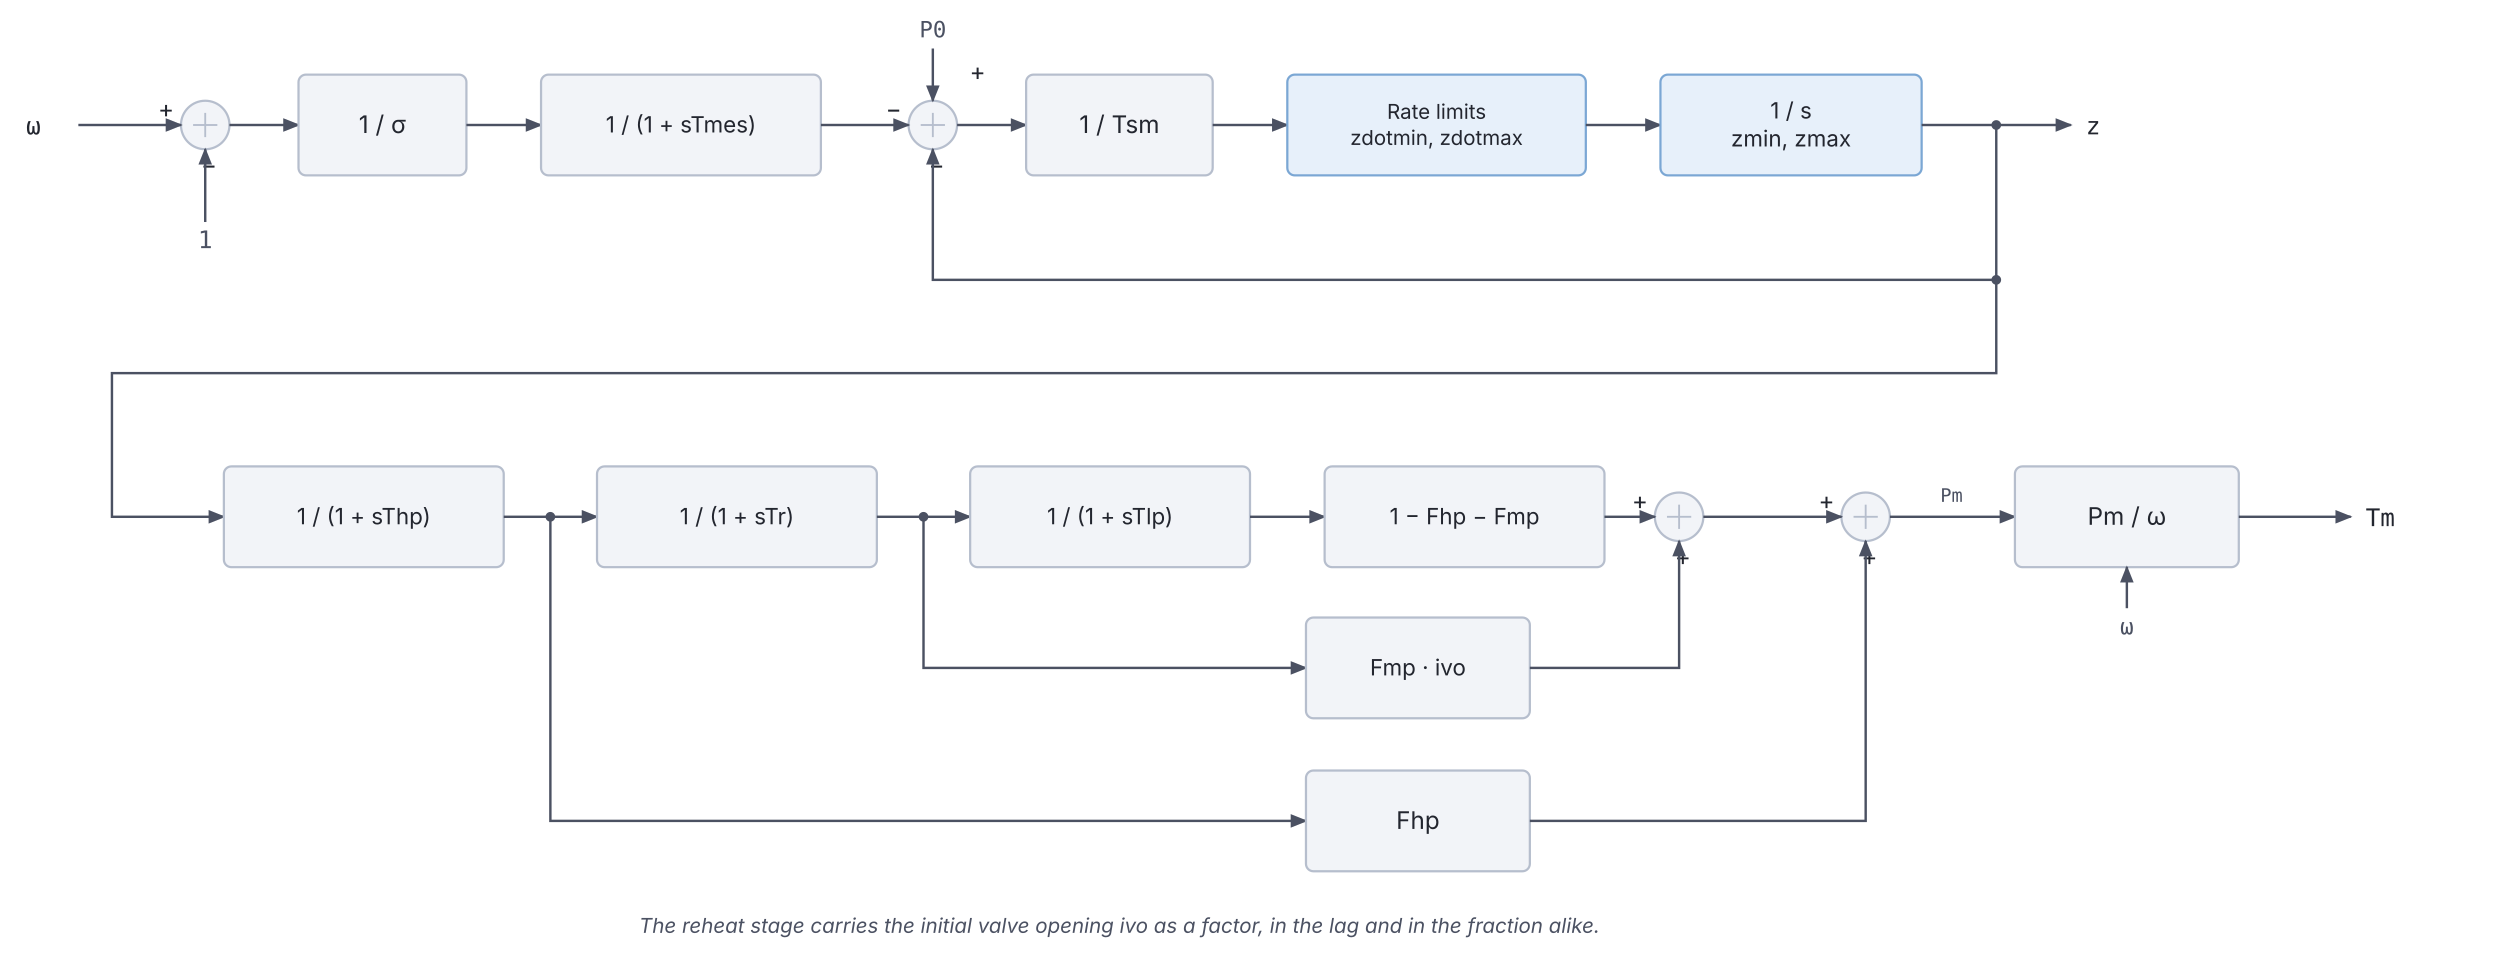
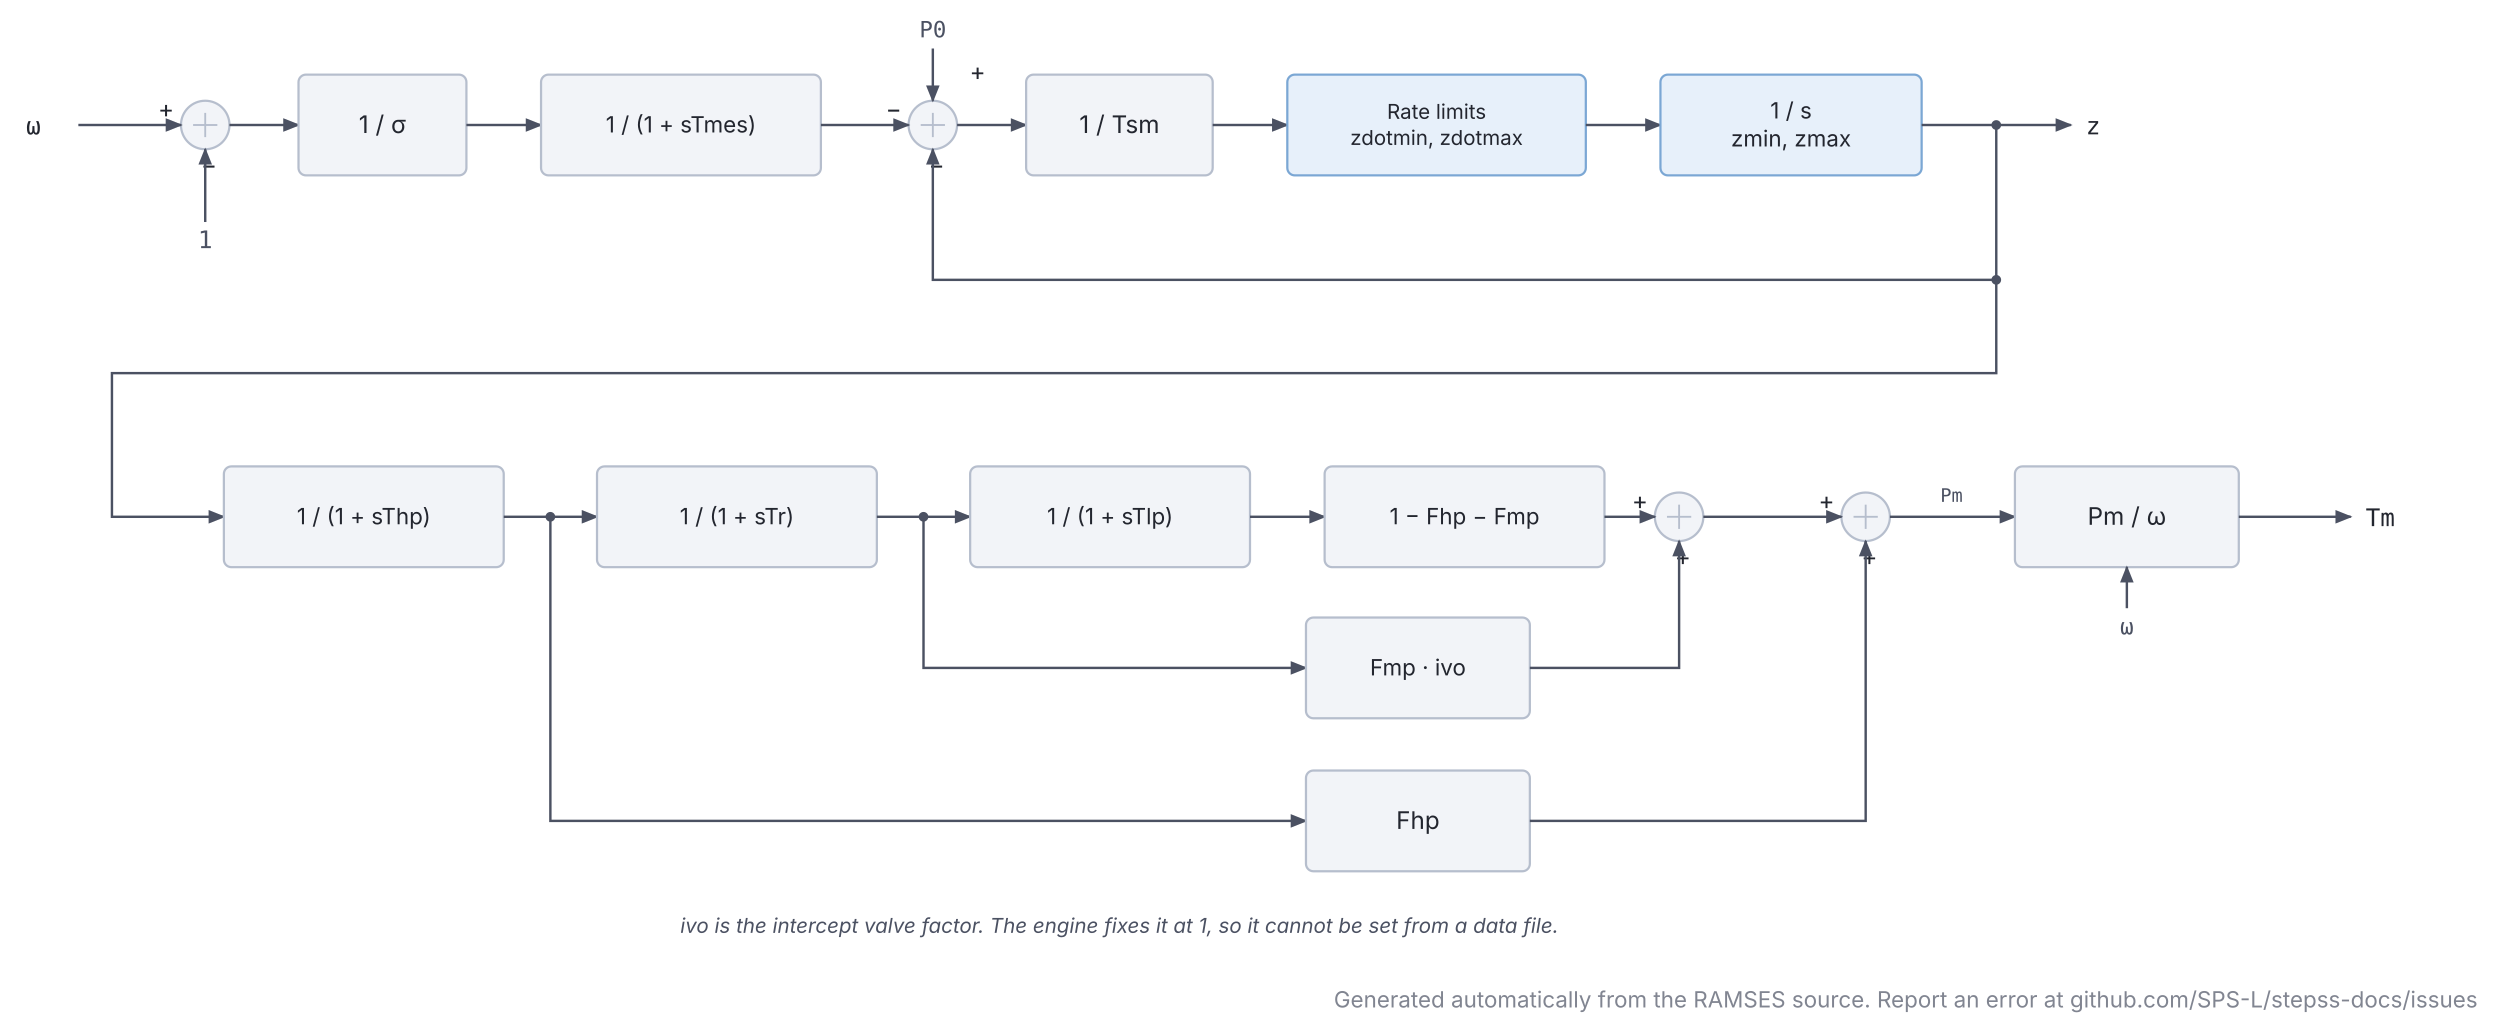
- <svg xmlns="http://www.w3.org/2000/svg" viewBox="0 0 1340 520" width="1340" height="520" role="img">
+ <svg xmlns="http://www.w3.org/2000/svg" viewBox="0 0 1340 550" width="1340" height="550" role="img">
  <defs>
    <marker id="arrow" viewBox="0 0 10 10" refX="9" refY="5" markerWidth="7" markerHeight="7" orient="auto-start-reverse">
      <path d="M 0 1 L 10 5 L 0 9 z" fill="#4b5162" />
    </marker>
    <marker id="arrow-accent" viewBox="0 0 10 10" refX="9" refY="5" markerWidth="7" markerHeight="7" orient="auto-start-reverse">
      <path d="M 0 1 L 10 5 L 0 9 z" fill="#2b6cb0" />
    </marker>
  </defs>
  <text x="14" y="72" text-anchor="start" font-family="JetBrains Mono, SFMono-Regular, Menlo, Consolas, monospace" font-size="13" fill="#23262f">ω</text>
  <circle cx="110" cy="67" r="13" fill="#f2f4f8" stroke="#b6becd" stroke-width="1.2" />
  <path d="M 103.5 67 L 116.5 67 M 110 60.5 L 110 73.5" stroke="#b6becd" stroke-width="1" />
  <text x="89" y="63" text-anchor="middle" font-family="Inter, -apple-system, Segoe UI, Helvetica, Arial, sans-serif" font-size="13" fill="#23262f">+</text>
  <text x="112" y="93" text-anchor="middle" font-family="Inter, -apple-system, Segoe UI, Helvetica, Arial, sans-serif" font-size="13" fill="#23262f">−</text>
  <path d="M 42 67 L 97 67" fill="none" stroke="#4b5162" stroke-width="1.3" marker-end="url(#arrow)" />
  <text x="110" y="133" text-anchor="middle" font-family="JetBrains Mono, SFMono-Regular, Menlo, Consolas, monospace" font-size="13" fill="#4b5162">1</text>
  <path d="M 110 119 L 110 80" fill="none" stroke="#4b5162" stroke-width="1.3" marker-end="url(#arrow)" />
  <path d="M 123 67 L 160 67" fill="none" stroke="#4b5162" stroke-width="1.3" marker-end="url(#arrow)" />
  <rect x="160" y="40" width="90" height="54" rx="4" fill="#f2f4f8" stroke="#b6becd" stroke-width="1.2" />
  <text x="205.0" y="71.3" text-anchor="middle" font-family="Inter, -apple-system, Segoe UI, Helvetica, Arial, sans-serif" font-size="13" fill="#23262f">1 / σ</text>
  <path d="M 250 67 L 290 67" fill="none" stroke="#4b5162" stroke-width="1.3" marker-end="url(#arrow)" />
  <rect x="290" y="40" width="150" height="54" rx="4" fill="#f2f4f8" stroke="#b6becd" stroke-width="1.2" />
  <text x="365.0" y="71.0" text-anchor="middle" font-family="Inter, -apple-system, Segoe UI, Helvetica, Arial, sans-serif" font-size="12" fill="#23262f">1 / (1 + sTmes)</text>
  <circle cx="500" cy="67" r="13" fill="#f2f4f8" stroke="#b6becd" stroke-width="1.2" />
  <path d="M 493.5 67 L 506.5 67 M 500 60.5 L 500 73.5" stroke="#b6becd" stroke-width="1" />
  <text x="479" y="63" text-anchor="middle" font-family="Inter, -apple-system, Segoe UI, Helvetica, Arial, sans-serif" font-size="13" fill="#23262f">−</text>
  <text x="502" y="93" text-anchor="middle" font-family="Inter, -apple-system, Segoe UI, Helvetica, Arial, sans-serif" font-size="13" fill="#23262f">−</text>
  <text x="524" y="43" text-anchor="middle" font-family="Inter, -apple-system, Segoe UI, Helvetica, Arial, sans-serif" font-size="13" fill="#23262f">+</text>
  <path d="M 440 67 L 487 67" fill="none" stroke="#4b5162" stroke-width="1.3" marker-end="url(#arrow)" />
  <text x="500" y="20" text-anchor="middle" font-family="JetBrains Mono, SFMono-Regular, Menlo, Consolas, monospace" font-size="12" fill="#4b5162">P0</text>
  <path d="M 500 26 L 500 54" fill="none" stroke="#4b5162" stroke-width="1.3" marker-end="url(#arrow)" />
  <path d="M 513 67 L 550 67" fill="none" stroke="#4b5162" stroke-width="1.3" marker-end="url(#arrow)" />
  <rect x="550" y="40" width="100" height="54" rx="4" fill="#f2f4f8" stroke="#b6becd" stroke-width="1.2" />
  <text x="600.0" y="71.3" text-anchor="middle" font-family="Inter, -apple-system, Segoe UI, Helvetica, Arial, sans-serif" font-size="13" fill="#23262f">1 / Tsm</text>
  <path d="M 650 67 L 690 67" fill="none" stroke="#4b5162" stroke-width="1.3" marker-end="url(#arrow)" />
  <rect x="690" y="40" width="160" height="54" rx="4" fill="#e7f0fa" stroke="#7ba7d4" stroke-width="1.2" />
  <text x="770.0" y="63.7" text-anchor="middle" font-family="Inter, -apple-system, Segoe UI, Helvetica, Arial, sans-serif" font-size="11" fill="#23262f">Rate limits</text>
  <text x="770.0" y="77.7" text-anchor="middle" font-family="Inter, -apple-system, Segoe UI, Helvetica, Arial, sans-serif" font-size="11" fill="#23262f">zdotmin, zdotmax</text>
  <path d="M 850 67 L 890 67" fill="none" stroke="#4b5162" stroke-width="1.3" marker-end="url(#arrow)" />
  <rect x="890" y="40" width="140" height="54" rx="4" fill="#e7f0fa" stroke="#7ba7d4" stroke-width="1.2" />
  <text x="960.0" y="63.5" text-anchor="middle" font-family="Inter, -apple-system, Segoe UI, Helvetica, Arial, sans-serif" font-size="12" fill="#23262f">1 / s</text>
  <text x="960.0" y="78.5" text-anchor="middle" font-family="Inter, -apple-system, Segoe UI, Helvetica, Arial, sans-serif" font-size="12" fill="#23262f">zmin, zmax</text>
  <path d="M 1030 67 L 1110 67" fill="none" stroke="#4b5162" stroke-width="1.3" marker-end="url(#arrow)" />
  <text x="1118" y="72" text-anchor="start" font-family="JetBrains Mono, SFMono-Regular, Menlo, Consolas, monospace" font-size="13" fill="#23262f">z</text>
  <circle cx="1070" cy="67" r="2.6" fill="#4b5162" />
  <path d="M 1070 67 L 1070 150 L 500 150 L 500 80" fill="none" stroke="#4b5162" stroke-width="1.3" marker-end="url(#arrow)" />
  <circle cx="1070" cy="150" r="2.6" fill="#4b5162" />
  <path d="M 1070 150 L 1070 200 L 60 200 L 60 277 L 120 277" fill="none" stroke="#4b5162" stroke-width="1.3" marker-end="url(#arrow)" />
  <rect x="120" y="250" width="150" height="54" rx="4" fill="#f2f4f8" stroke="#b6becd" stroke-width="1.2" />
  <text x="195.0" y="281.0" text-anchor="middle" font-family="Inter, -apple-system, Segoe UI, Helvetica, Arial, sans-serif" font-size="12" fill="#23262f">1 / (1 + sThp)</text>
  <path d="M 270 277 L 320 277" fill="none" stroke="#4b5162" stroke-width="1.3" marker-end="url(#arrow)" />
  <rect x="320" y="250" width="150" height="54" rx="4" fill="#f2f4f8" stroke="#b6becd" stroke-width="1.2" />
  <text x="395.0" y="281.0" text-anchor="middle" font-family="Inter, -apple-system, Segoe UI, Helvetica, Arial, sans-serif" font-size="12" fill="#23262f">1 / (1 + sTr)</text>
  <path d="M 470 277 L 520 277" fill="none" stroke="#4b5162" stroke-width="1.3" marker-end="url(#arrow)" />
  <rect x="520" y="250" width="150" height="54" rx="4" fill="#f2f4f8" stroke="#b6becd" stroke-width="1.2" />
  <text x="595.0" y="281.0" text-anchor="middle" font-family="Inter, -apple-system, Segoe UI, Helvetica, Arial, sans-serif" font-size="12" fill="#23262f">1 / (1 + sTlp)</text>
  <path d="M 670 277 L 710 277" fill="none" stroke="#4b5162" stroke-width="1.3" marker-end="url(#arrow)" />
  <rect x="710" y="250" width="150" height="54" rx="4" fill="#f2f4f8" stroke="#b6becd" stroke-width="1.2" />
  <text x="785.0" y="281.0" text-anchor="middle" font-family="Inter, -apple-system, Segoe UI, Helvetica, Arial, sans-serif" font-size="12" fill="#23262f">1 − Fhp − Fmp</text>
  <circle cx="900" cy="277" r="13" fill="#f2f4f8" stroke="#b6becd" stroke-width="1.2" />
  <path d="M 893.5 277 L 906.5 277 M 900 270.5 L 900 283.5" stroke="#b6becd" stroke-width="1" />
  <text x="879" y="273" text-anchor="middle" font-family="Inter, -apple-system, Segoe UI, Helvetica, Arial, sans-serif" font-size="13" fill="#23262f">+</text>
  <text x="902" y="303" text-anchor="middle" font-family="Inter, -apple-system, Segoe UI, Helvetica, Arial, sans-serif" font-size="13" fill="#23262f">+</text>
  <path d="M 860 277 L 887 277" fill="none" stroke="#4b5162" stroke-width="1.3" marker-end="url(#arrow)" />
  <circle cx="1000" cy="277" r="13" fill="#f2f4f8" stroke="#b6becd" stroke-width="1.2" />
  <path d="M 993.5 277 L 1006.5 277 M 1000 270.5 L 1000 283.5" stroke="#b6becd" stroke-width="1" />
  <text x="979" y="273" text-anchor="middle" font-family="Inter, -apple-system, Segoe UI, Helvetica, Arial, sans-serif" font-size="13" fill="#23262f">+</text>
  <text x="1002" y="303" text-anchor="middle" font-family="Inter, -apple-system, Segoe UI, Helvetica, Arial, sans-serif" font-size="13" fill="#23262f">+</text>
  <path d="M 913 277 L 987 277" fill="none" stroke="#4b5162" stroke-width="1.3" marker-end="url(#arrow)" />
  <circle cx="295" cy="277" r="2.6" fill="#4b5162" />
  <path d="M 295 277 L 295 440 L 700 440" fill="none" stroke="#4b5162" stroke-width="1.3" marker-end="url(#arrow)" />
  <rect x="700" y="413" width="120" height="54" rx="4" fill="#f2f4f8" stroke="#b6becd" stroke-width="1.2" />
  <text x="760.0" y="444.3" text-anchor="middle" font-family="Inter, -apple-system, Segoe UI, Helvetica, Arial, sans-serif" font-size="13" fill="#23262f">Fhp</text>
  <path d="M 820 440 L 1000 440 L 1000 290" fill="none" stroke="#4b5162" stroke-width="1.3" marker-end="url(#arrow)" />
  <circle cx="495" cy="277" r="2.6" fill="#4b5162" />
  <path d="M 495 277 L 495 358 L 700 358" fill="none" stroke="#4b5162" stroke-width="1.3" marker-end="url(#arrow)" />
  <rect x="700" y="331" width="120" height="54" rx="4" fill="#f2f4f8" stroke="#b6becd" stroke-width="1.2" />
  <text x="760.0" y="362.0" text-anchor="middle" font-family="Inter, -apple-system, Segoe UI, Helvetica, Arial, sans-serif" font-size="12" fill="#23262f">Fmp · ivo</text>
  <path d="M 820 358 L 900 358 L 900 290" fill="none" stroke="#4b5162" stroke-width="1.3" marker-end="url(#arrow)" />
  <path d="M 1013 277 L 1080 277" fill="none" stroke="#4b5162" stroke-width="1.3" marker-end="url(#arrow)" />
  <text x="1046" y="269" text-anchor="middle" font-family="JetBrains Mono, SFMono-Regular, Menlo, Consolas, monospace" font-size="10" fill="#4b5162">Pm</text>
  <rect x="1080" y="250" width="120" height="54" rx="4" fill="#f2f4f8" stroke="#b6becd" stroke-width="1.2" />
  <text x="1140.0" y="281.3" text-anchor="middle" font-family="Inter, -apple-system, Segoe UI, Helvetica, Arial, sans-serif" font-size="13" fill="#23262f">Pm / ω</text>
  <path d="M 1200 277 L 1260 277" fill="none" stroke="#4b5162" stroke-width="1.3" marker-end="url(#arrow)" />
  <text x="1268" y="282" text-anchor="start" font-family="JetBrains Mono, SFMono-Regular, Menlo, Consolas, monospace" font-size="13" fill="#23262f">Tm</text>
  <text x="1140" y="340" text-anchor="middle" font-family="JetBrains Mono, SFMono-Regular, Menlo, Consolas, monospace" font-size="12" fill="#4b5162">ω</text>
  <path d="M 1140 326 L 1140 304" fill="none" stroke="#4b5162" stroke-width="1.3" marker-end="url(#arrow)" />
-   <text x="600" y="500" text-anchor="middle" font-family="Inter, -apple-system, Segoe UI, Helvetica, Arial, sans-serif" font-size="11" fill="#4b5162" font-style="italic">The reheat stage carries the initial valve opening ivo as a factor, in the lag and in the fraction alike.</text>
+   <text x="600" y="500" text-anchor="middle" font-family="Inter, -apple-system, Segoe UI, Helvetica, Arial, sans-serif" font-size="11" fill="#4b5162" font-style="italic">ivo is the intercept valve factor. The engine fixes it at 1, so it cannot be set from a data file.</text>
+   <text x="1328" y="540" text-anchor="end" font-family="Inter, -apple-system, Segoe UI, Helvetica, Arial, sans-serif" font-size="12" fill="#4b5162" opacity="0.7">Generated automatically from the RAMSES source. Report an error at github.com/SPS-L/stepss-docs/issues</text>
</svg>
